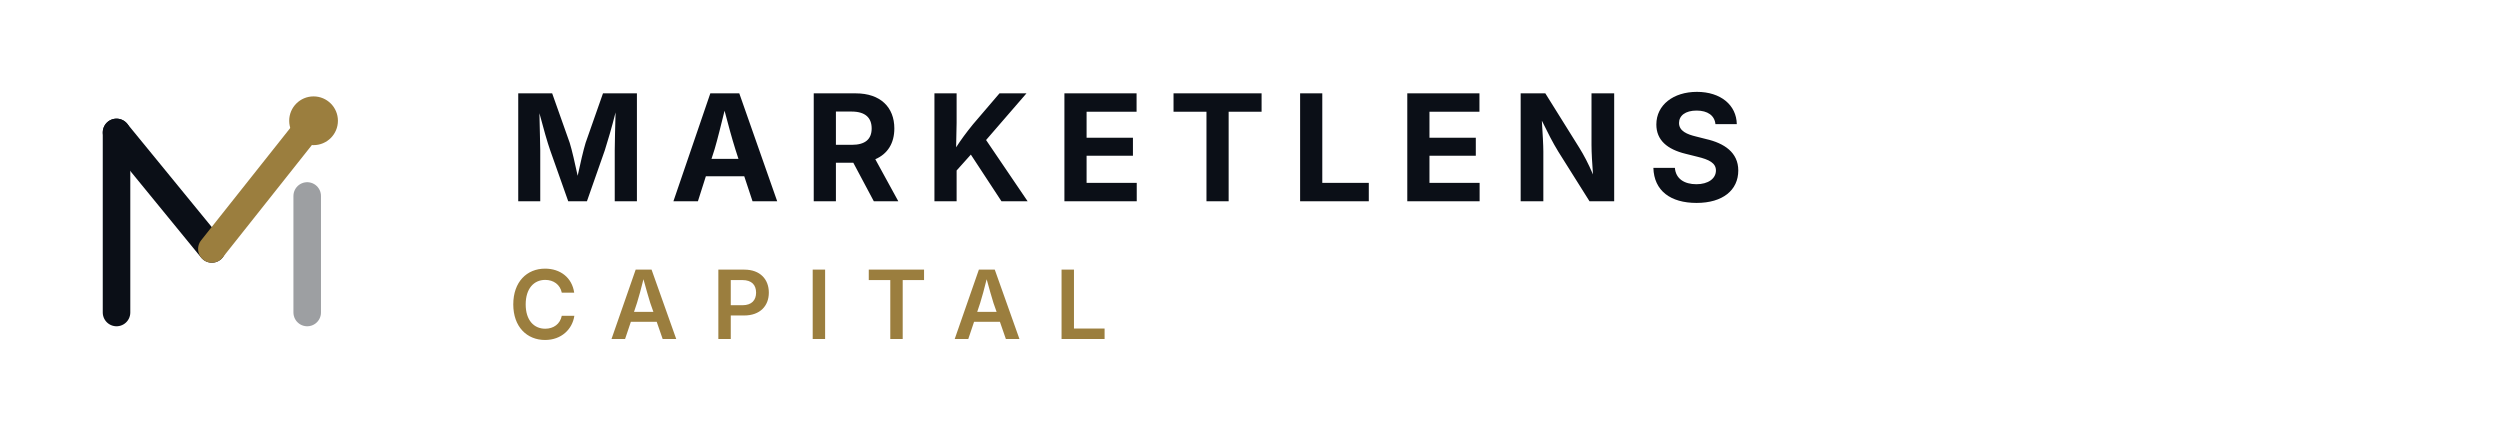
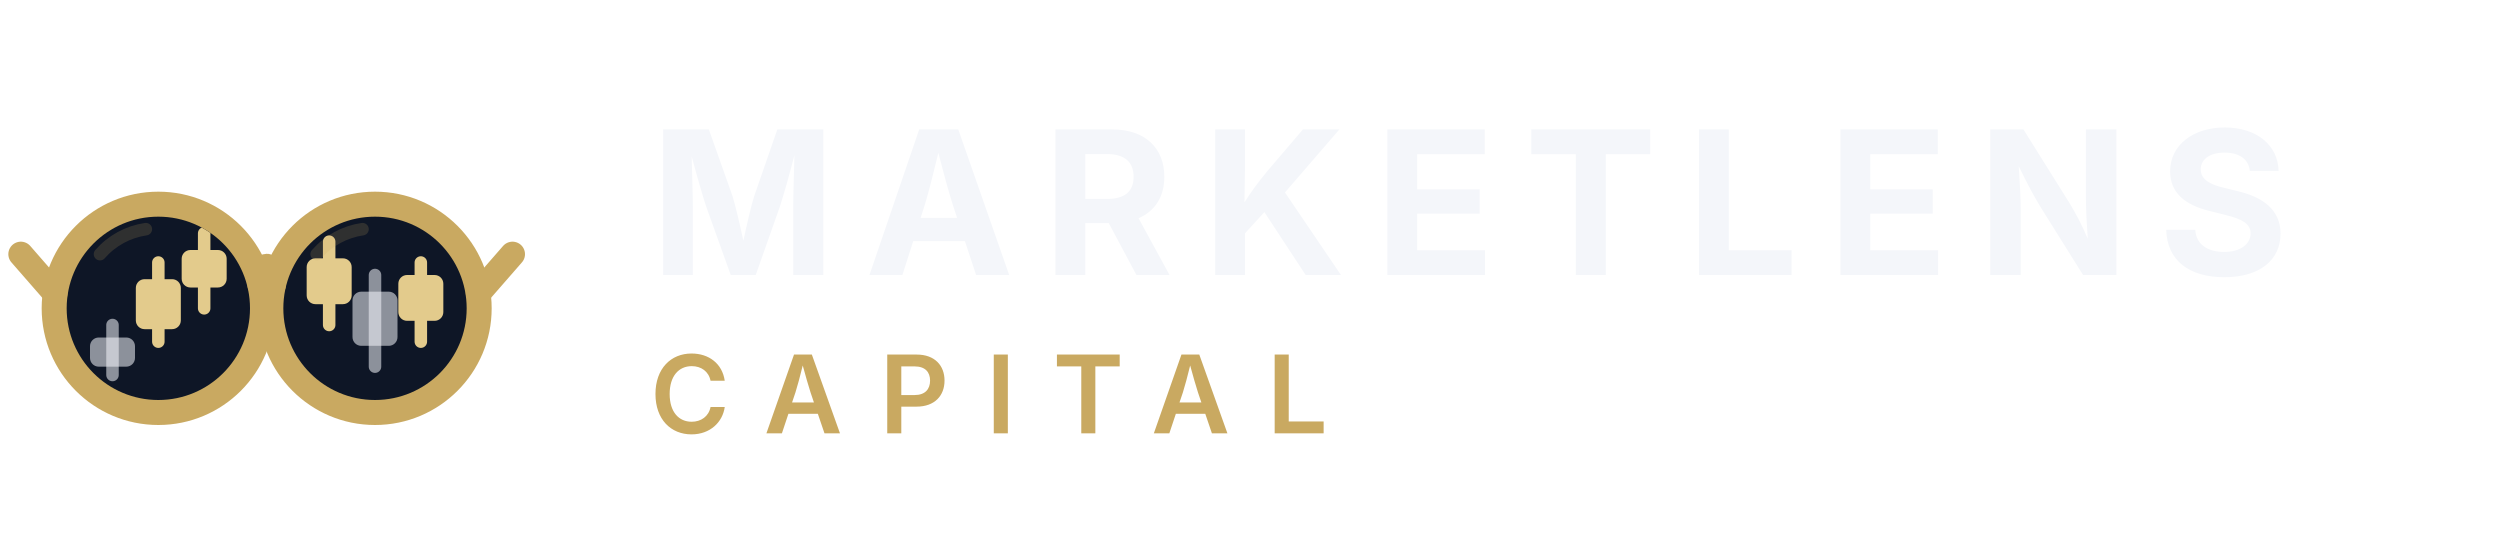
- <svg xmlns="http://www.w3.org/2000/svg" width="236" height="40" viewBox="0 0 236 40" fill="none">
-   <g transform="translate(4 4)">
-     <path d="M7 25.5V8.5" stroke="#0B0F17" stroke-width="2.6" stroke-linecap="round" />
-     <path d="M7 8.5L16 19.5" stroke="#0B0F17" stroke-width="2.6" stroke-linecap="round" stroke-linejoin="round" />
-     <path d="M25 25.5V14.5" stroke="rgba(11,15,23,0.4)" stroke-width="2.6" stroke-linecap="round" />
-     <path d="M16 19.5L25.6 7.4" stroke="#9B7E3E" stroke-width="2.6" stroke-linecap="round" stroke-linejoin="round" />
-     <circle cx="25.6" cy="7.4" r="2.3" fill="#9B7E3E" />
+ <svg xmlns="http://www.w3.org/2000/svg" width="300" height="64" viewBox="0 0 300 64" fill="none" role="img" aria-label="MarketLens Capital">
+   <g>
+     <defs>
+       <clipPath id="lk-dark-l">
+         <circle cx="19" cy="37" r="11" />
+       </clipPath>
+       <clipPath id="lk-dark-r">
+         <circle cx="45" cy="37" r="11" />
+       </clipPath>
+     </defs>
+     <circle cx="19" cy="37" r="12.5" fill="#0E1626" />
+     <circle cx="45" cy="37" r="12.5" fill="#0E1626" />
+     <g clip-path="url(#lk-dark-l)">
+       <line x1="13.5" y1="39" x2="13.5" y2="45" stroke="rgba(244,246,250,0.55)" stroke-width="1.5" stroke-linecap="round" />
+       <rect x="10.8" y="40.5" width="5.4" height="3.5" rx="1.05" fill="rgba(244,246,250,0.55)" />
+       <line x1="19" y1="31.5" x2="19" y2="41" stroke="#E3CB8C" stroke-width="1.5" stroke-linecap="round" />
+       <rect x="16.3" y="33.5" width="5.4" height="6" rx="1.05" fill="#E3CB8C" />
+       <line x1="24.5" y1="28" x2="24.5" y2="37" stroke="#E3CB8C" stroke-width="1.5" stroke-linecap="round" />
+       <rect x="21.8" y="30" width="5.4" height="4.5" rx="1.05" fill="#E3CB8C" />
+     </g>
+     <g clip-path="url(#lk-dark-r)">
+       <line x1="39.5" y1="29" x2="39.5" y2="39" stroke="#E3CB8C" stroke-width="1.5" stroke-linecap="round" />
+       <rect x="36.8" y="31" width="5.4" height="5.5" rx="1.05" fill="#E3CB8C" />
+       <line x1="45" y1="33" x2="45" y2="44" stroke="rgba(244,246,250,0.55)" stroke-width="1.5" stroke-linecap="round" />
+       <rect x="42.3" y="35" width="5.4" height="6.5" rx="1.05" fill="rgba(244,246,250,0.55)" />
+       <line x1="50.5" y1="31.5" x2="50.5" y2="41" stroke="#E3CB8C" stroke-width="1.5" stroke-linecap="round" />
+       <rect x="47.8" y="33" width="5.4" height="5.5" rx="1.05" fill="#E3CB8C" />
+     </g>
+     <circle cx="19" cy="37" r="12.5" stroke="#C9A961" stroke-width="3" />
+     <circle cx="45" cy="37" r="12.5" stroke="#C9A961" stroke-width="3" />
+     <path d="M31.2 34.2C31.6 31.2 32.4 31.2 32.8 34.2" stroke="#C9A961" stroke-width="3" stroke-linecap="round" />
+     <path d="M6.6 35.2L2.5 30.5" stroke="#C9A961" stroke-width="3" stroke-linecap="round" />
+     <path d="M57.4 35.2L61.5 30.5" stroke="#C9A961" stroke-width="3" stroke-linecap="round" />
+     <path d="M12 30.5a9 9 0 0 1 5.5-3" stroke="rgba(201,169,97,0.18)" stroke-width="1.5" stroke-linecap="round" />
+     <path d="M38 30.5a9 9 0 0 1 5.5-3" stroke="rgba(201,169,97,0.18)" stroke-width="1.5" stroke-linecap="round" />
  </g>
-   <text x="48" y="19" font-family="Inter, ui-sans-serif, system-ui, sans-serif" font-size="14" font-weight="700" letter-spacing="2.2" fill="#0B0F17">MARKETLENS</text>
-   <text x="48" y="32" font-family="Inter, ui-sans-serif, system-ui, sans-serif" font-size="9" font-weight="600" letter-spacing="3.1" fill="#9B7E3E">CAPITAL</text>
+   <text x="78" y="33" font-family="Inter, ui-sans-serif, system-ui, sans-serif" font-weight="700" font-size="24" letter-spacing="3.4" fill="#F4F6FA">MARKETLENS</text>
+   <text x="78" y="52" font-family="Inter, ui-sans-serif, system-ui, sans-serif" font-weight="600" font-size="13" letter-spacing="4.4" fill="#C9A961">CAPITAL</text>
</svg>
